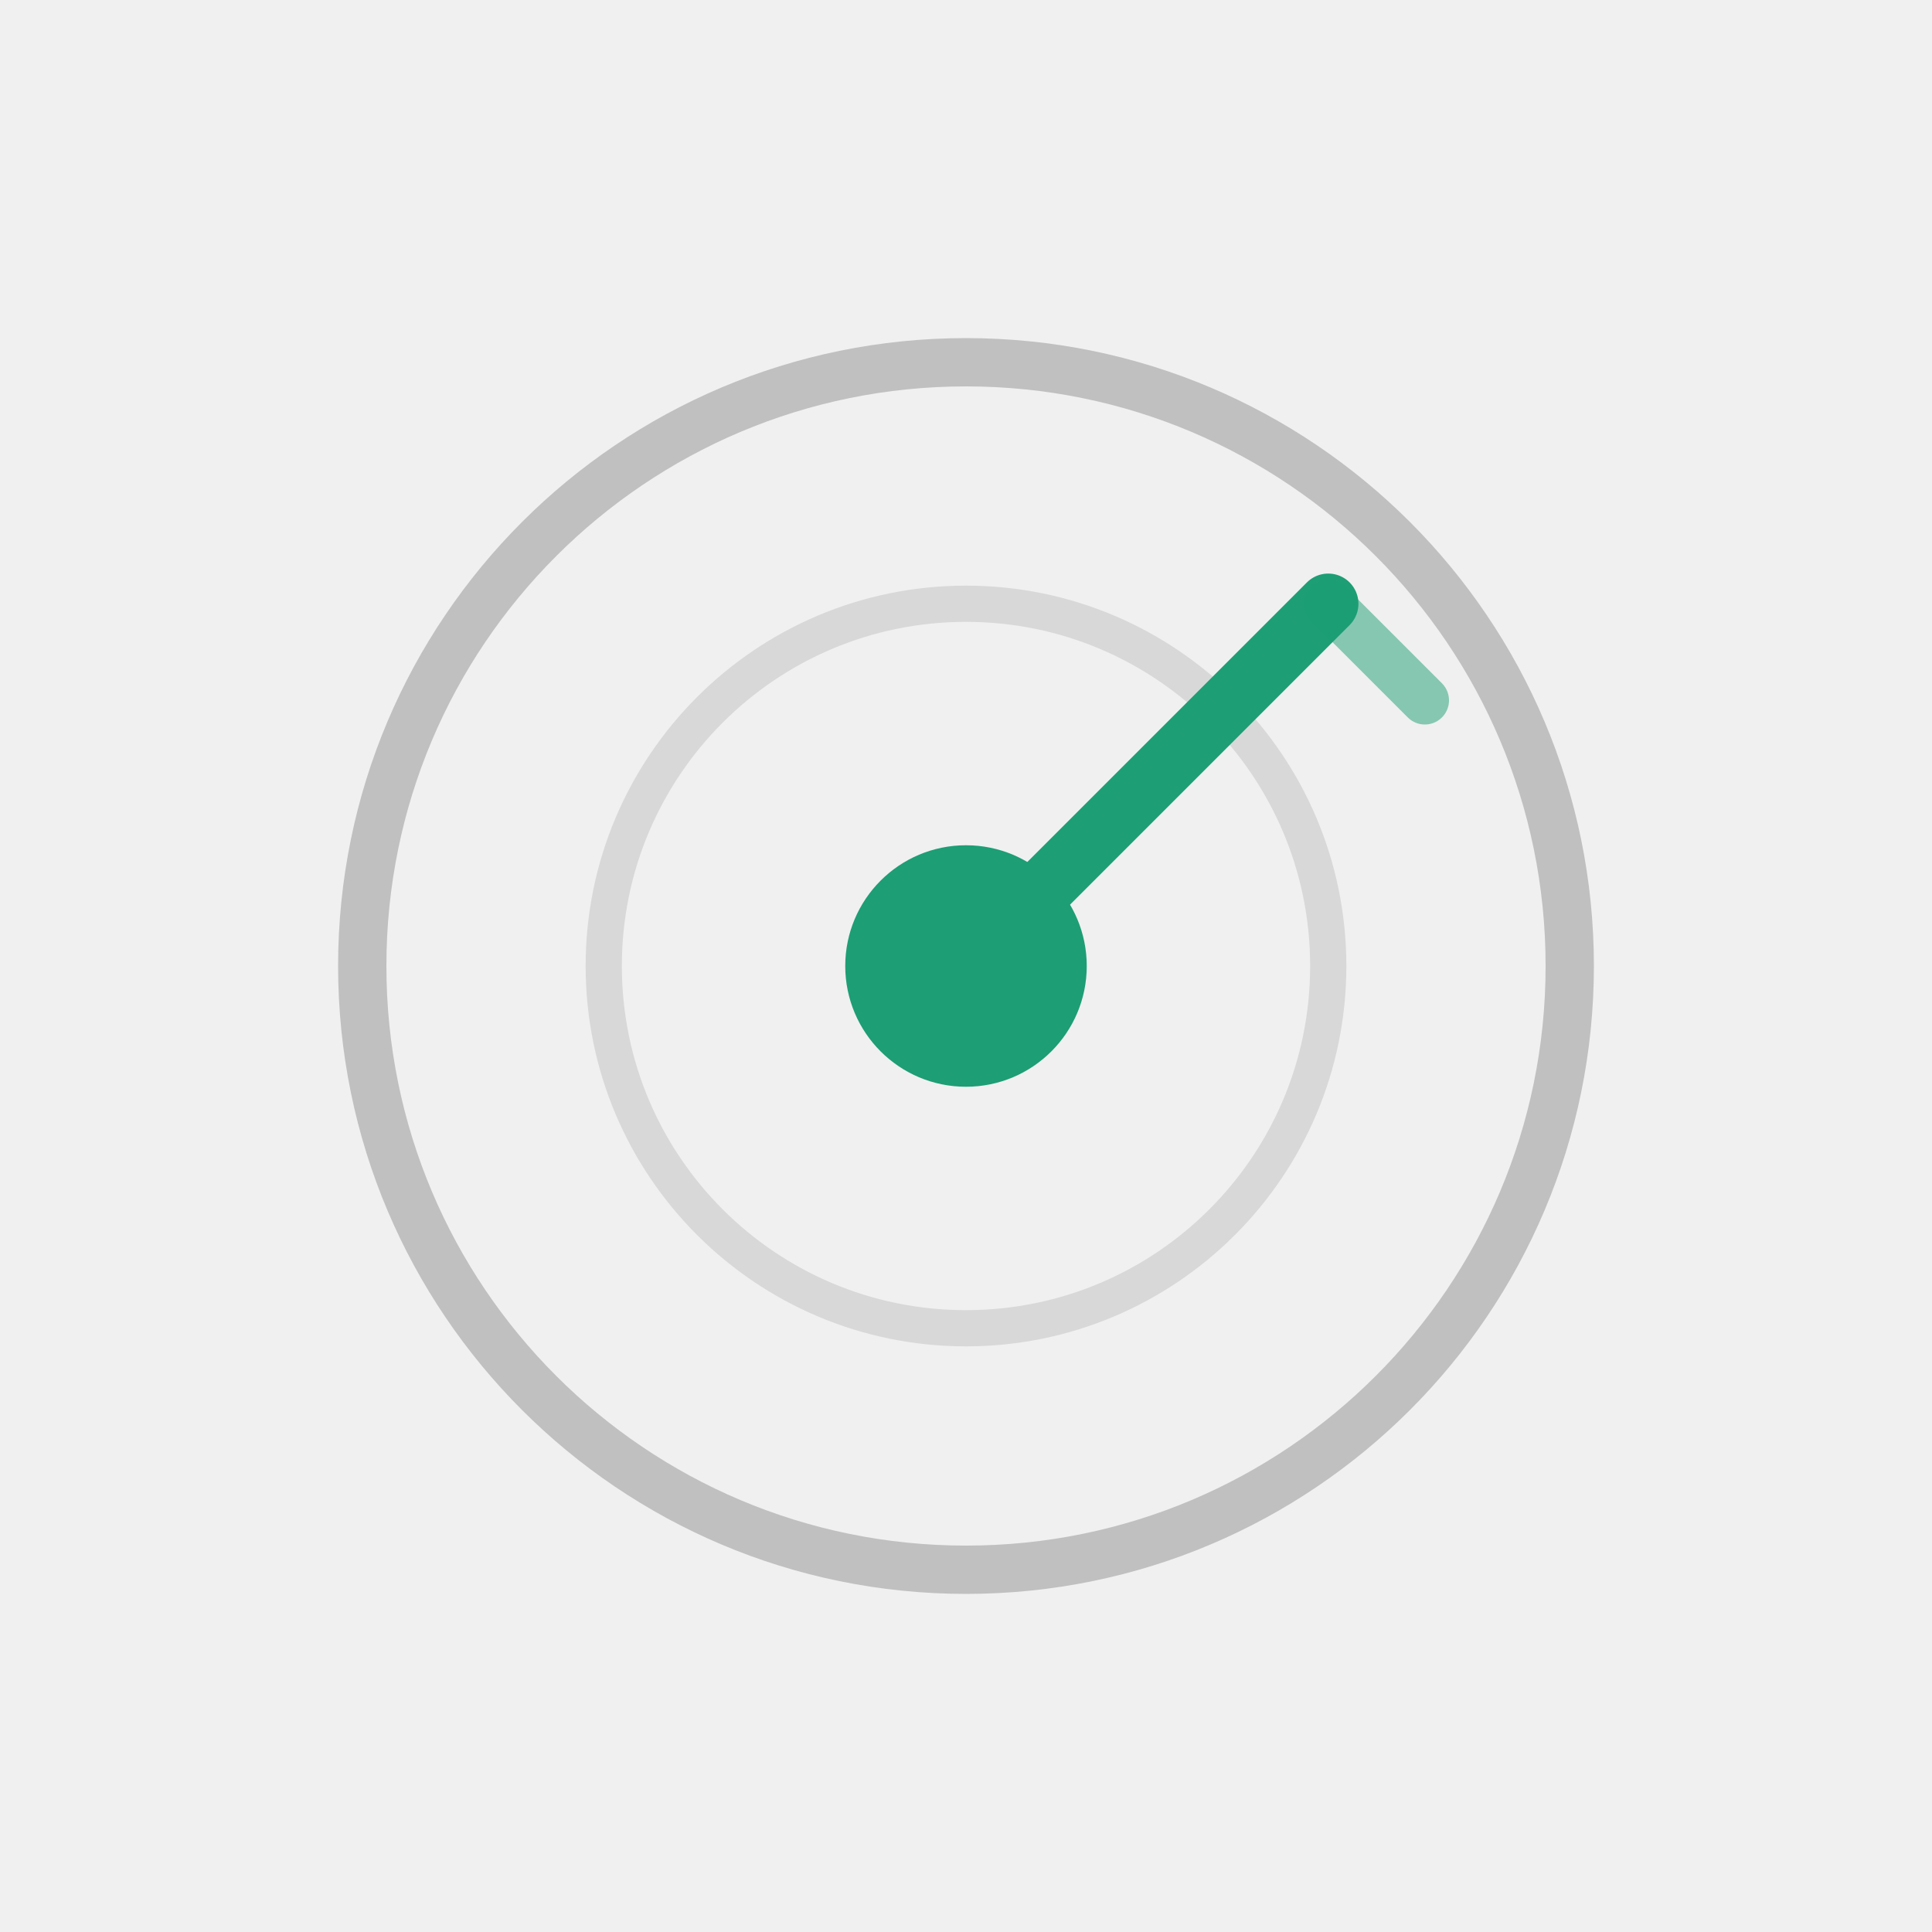
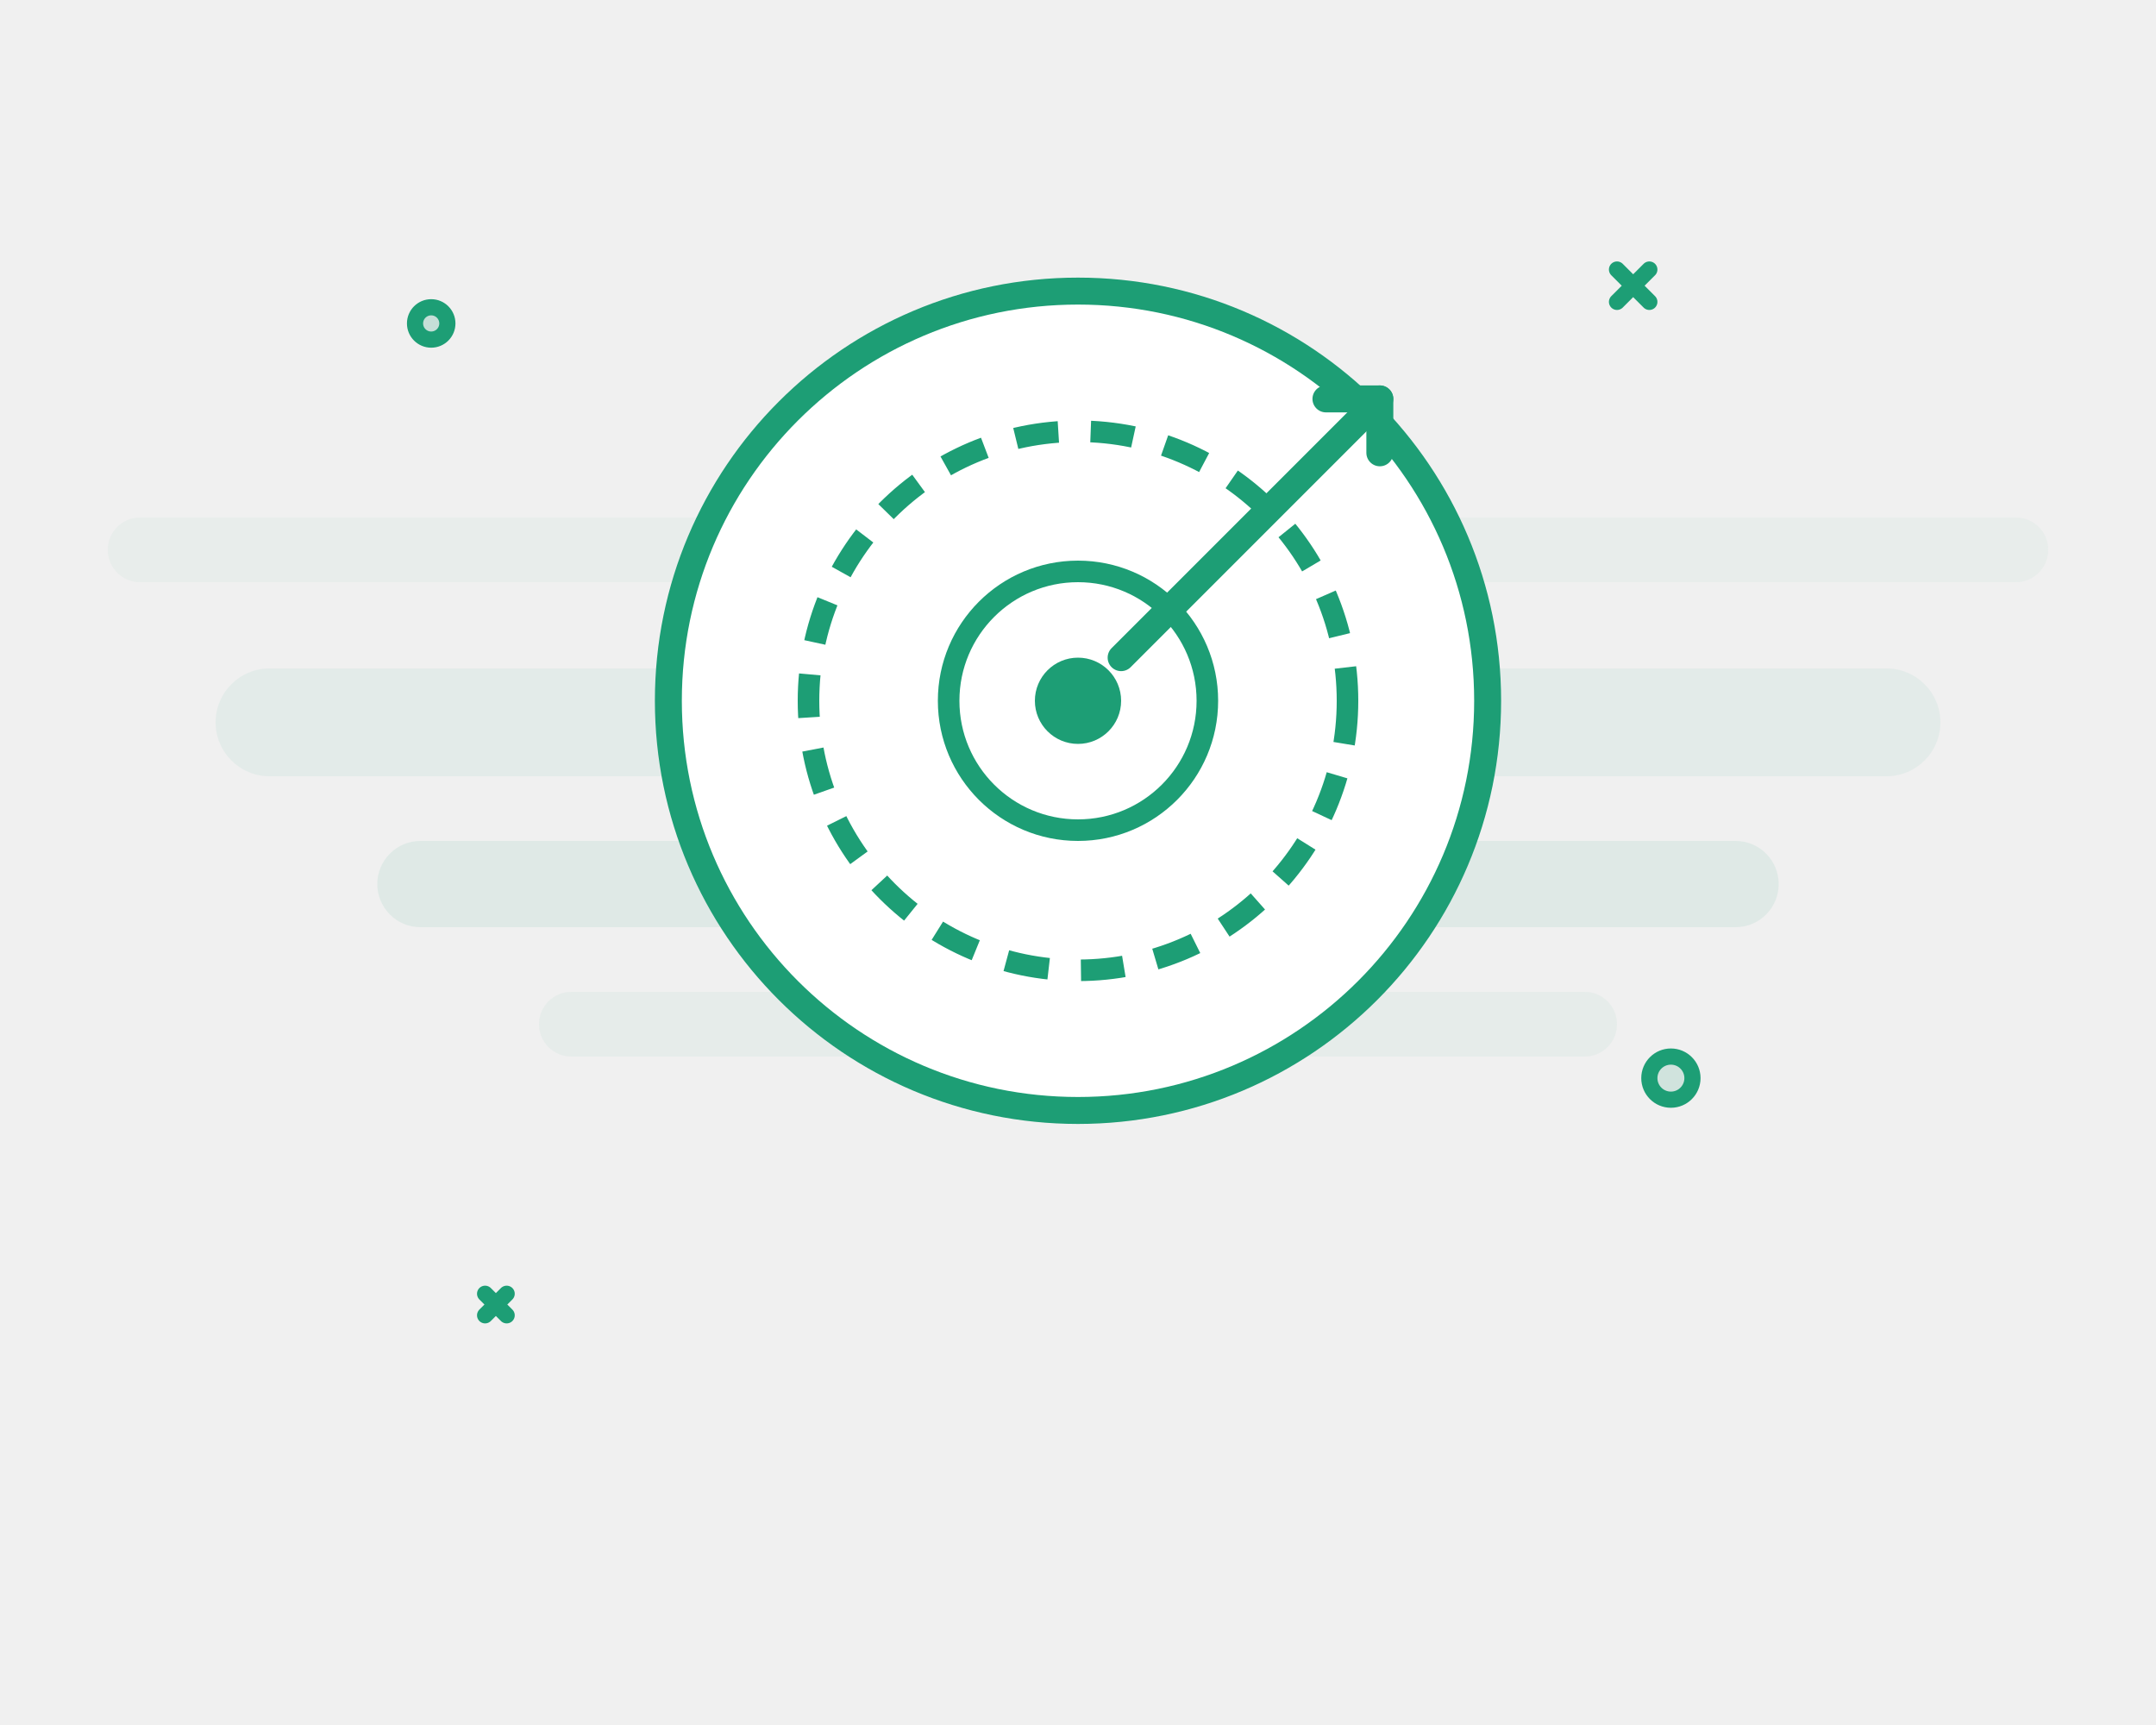
- <svg xmlns="http://www.w3.org/2000/svg" width="80" height="80" viewBox="0 0 80 80" fill="none">
-   <circle cx="40" cy="40" r="25" stroke="currentColor" stroke-width="2" stroke-opacity="0.2" />
-   <circle cx="40" cy="40" r="15" stroke="currentColor" stroke-width="1.5" stroke-opacity="0.1" />
-   <circle cx="40" cy="40" r="5" fill="#1D9E75" />
-   <path d="M55 25L42 38L40 40" stroke="#1D9E75" stroke-width="2.5" stroke-linecap="round" stroke-linejoin="round" />
-   <path d="M55 25L59 29" stroke="#1D9E75" stroke-width="2" stroke-opacity="0.5" stroke-linecap="round" stroke-linejoin="round" />
+ <svg xmlns="http://www.w3.org/2000/svg" width="200" height="160" viewBox="0 0 200 160" fill="none">
+   <rect x="20" y="62" width="160" height="10" rx="5" fill="#1D9E75" fill-opacity="0.06" />
+   <rect x="35" y="78" width="130" height="8" rx="4" fill="#1D9E75" fill-opacity="0.08" />
+   <rect x="50" y="92" width="100" height="6" rx="3" fill="#1D9E75" fill-opacity="0.05" />
+   <rect x="10" y="48" width="80" height="6" rx="3" fill="#1D9E75" fill-opacity="0.04" />
+   <rect x="130" y="48" width="60" height="6" rx="3" fill="#1D9E75" fill-opacity="0.04" />
+   <g transform="translate(60, 20)">
+     <circle cx="40" cy="45" r="38" stroke="#1D9E75" stroke-width="2.5" fill="white" />
+     <circle cx="40" cy="45" r="25" stroke="#1D9E75" stroke-width="2" stroke-dasharray="4 3" fill="none" />
+     <circle cx="40" cy="45" r="12" stroke="#1D9E75" stroke-width="2" fill="white" />
+     <circle cx="40" cy="45" r="4" fill="#1D9E75" />
+     <path d="M68 17L44 41" stroke="#1D9E75" stroke-width="2.5" stroke-linecap="round" />
+     <path d="M68 17L63 17M68 17L68 22" stroke="#1D9E75" stroke-width="2.5" stroke-linecap="round" stroke-linejoin="round" />
+   </g>
+   <g stroke="#1D9E75" stroke-width="1.5" stroke-linecap="round">
+     <path d="M150 25L153 28M153 25L150 28" />
+     <path d="M45 120L47 122M47 120L45 122" />
+     <circle cx="155" cy="100" r="2" fill="#1D9E75" fill-opacity="0.15" />
+     <circle cx="40" cy="30" r="1.5" fill="#1D9E75" fill-opacity="0.2" />
+   </g>
</svg>
